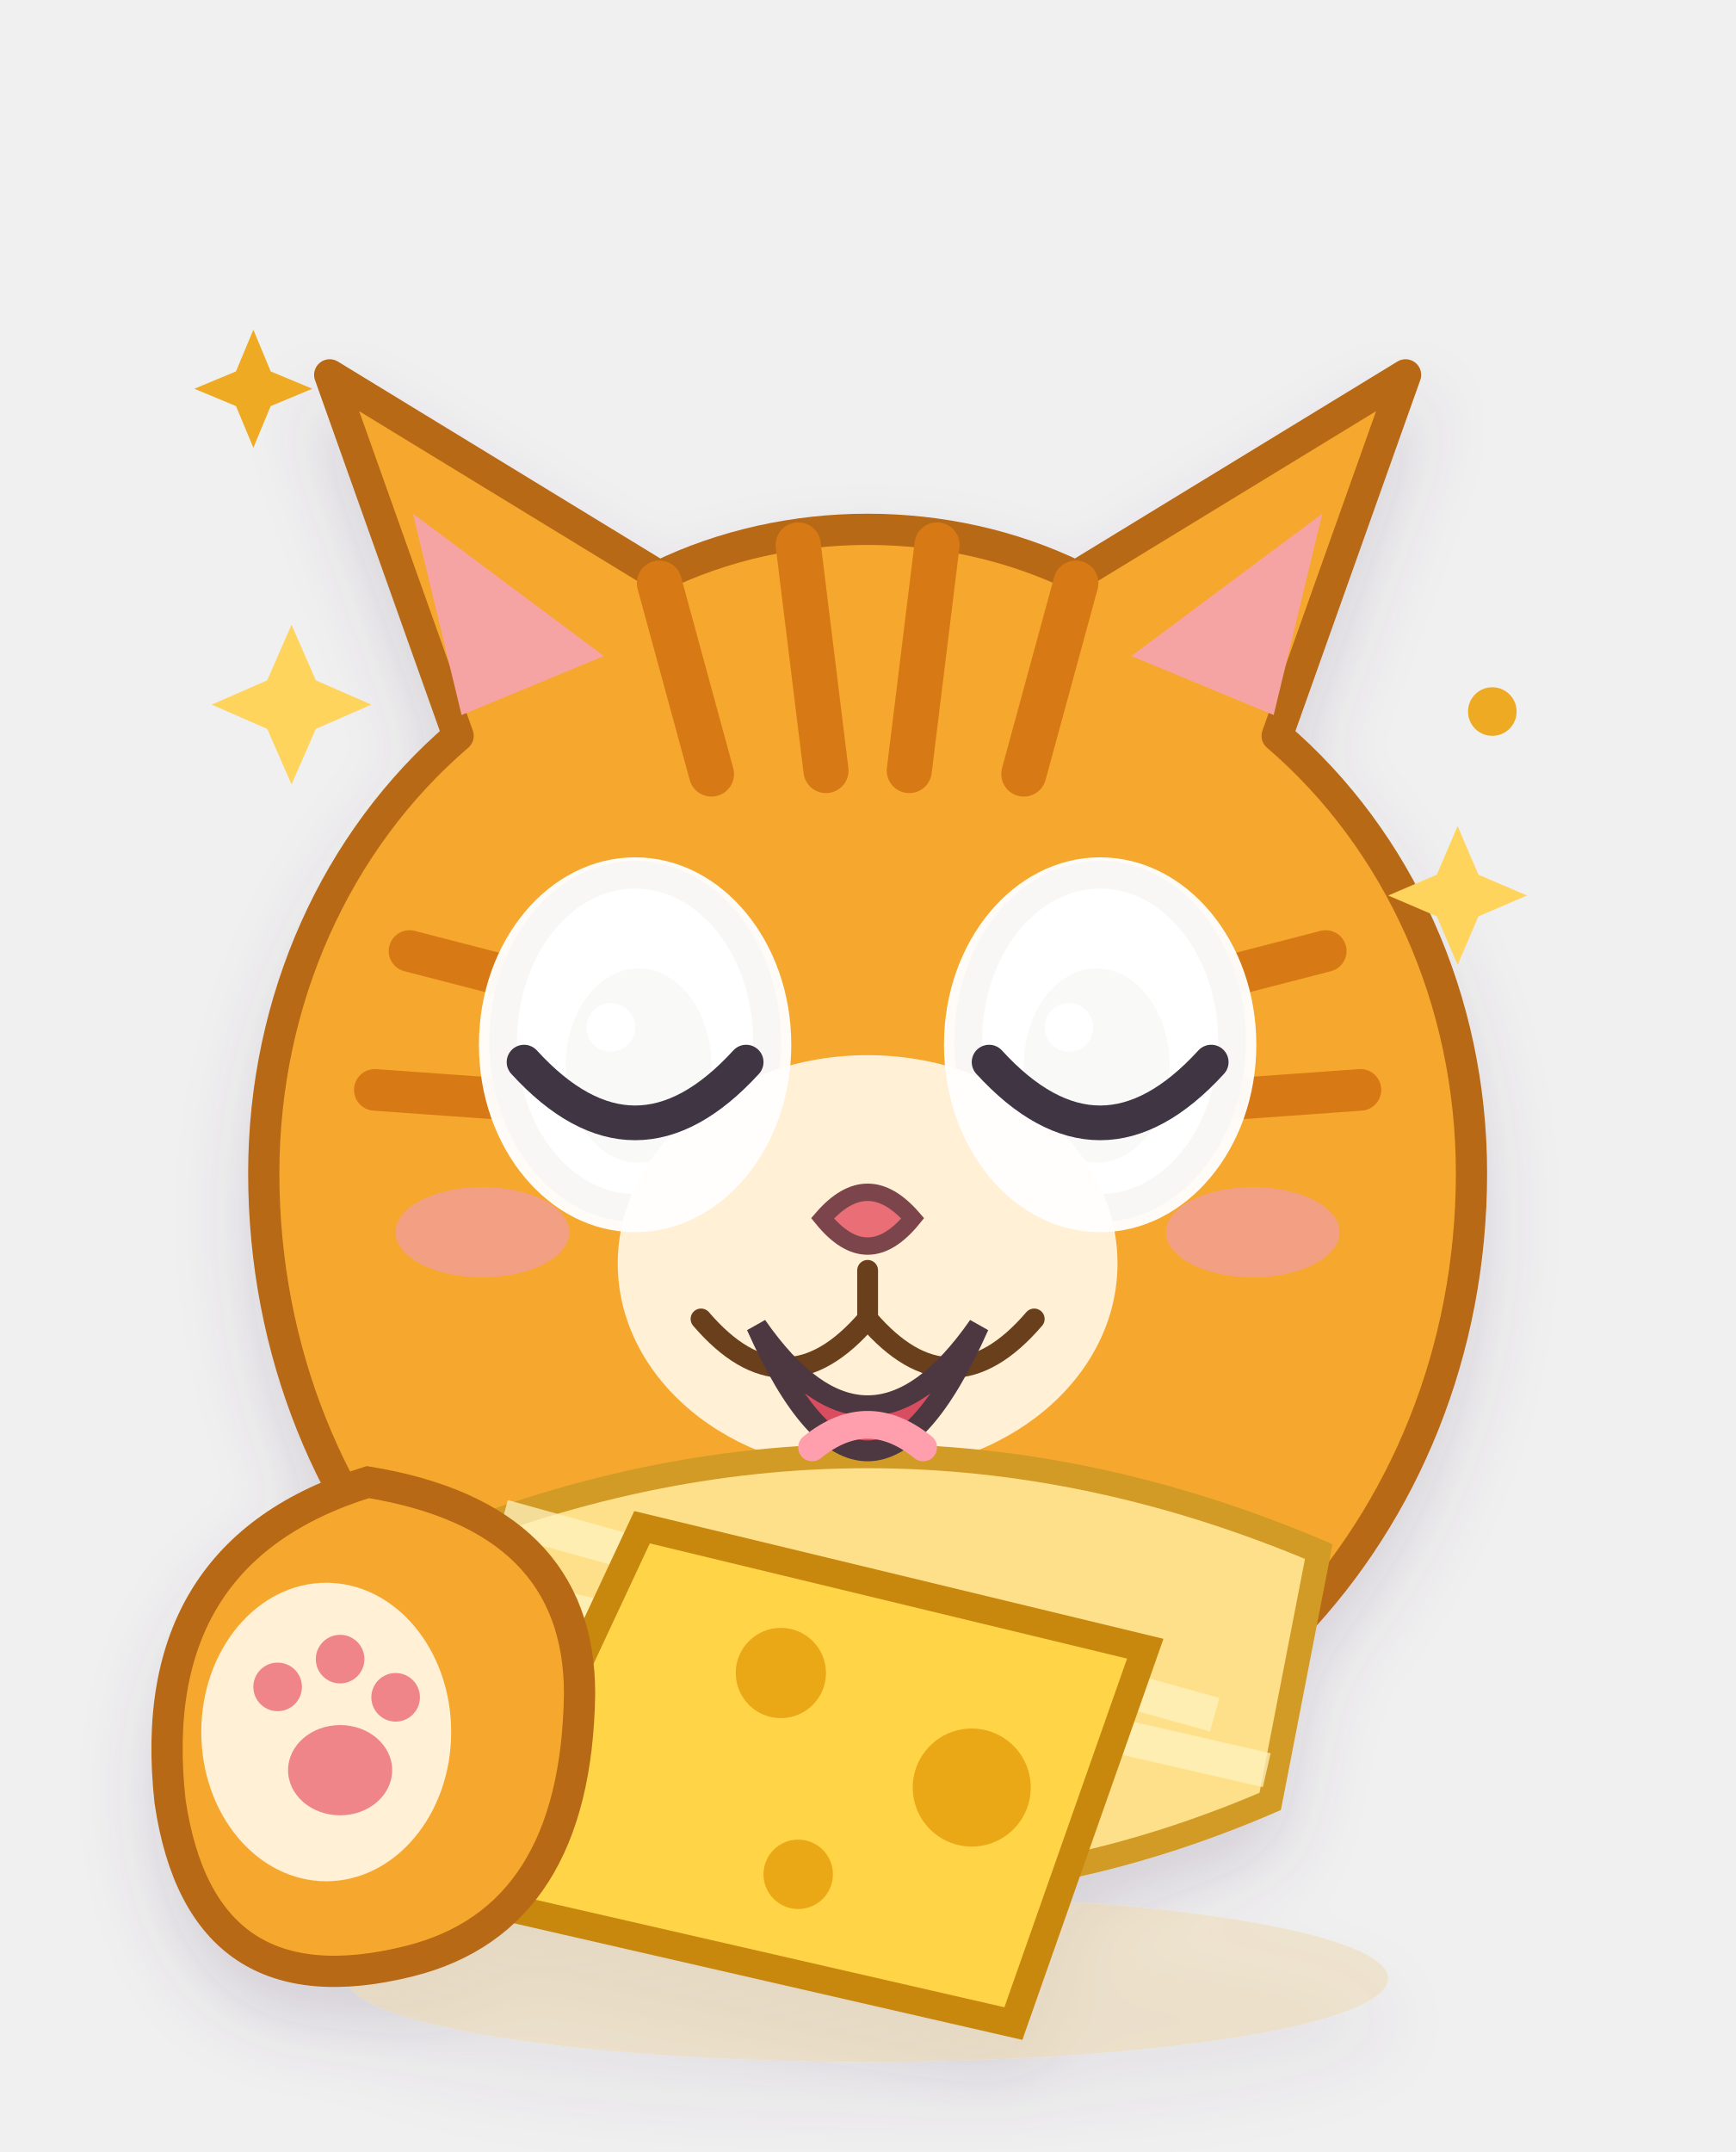
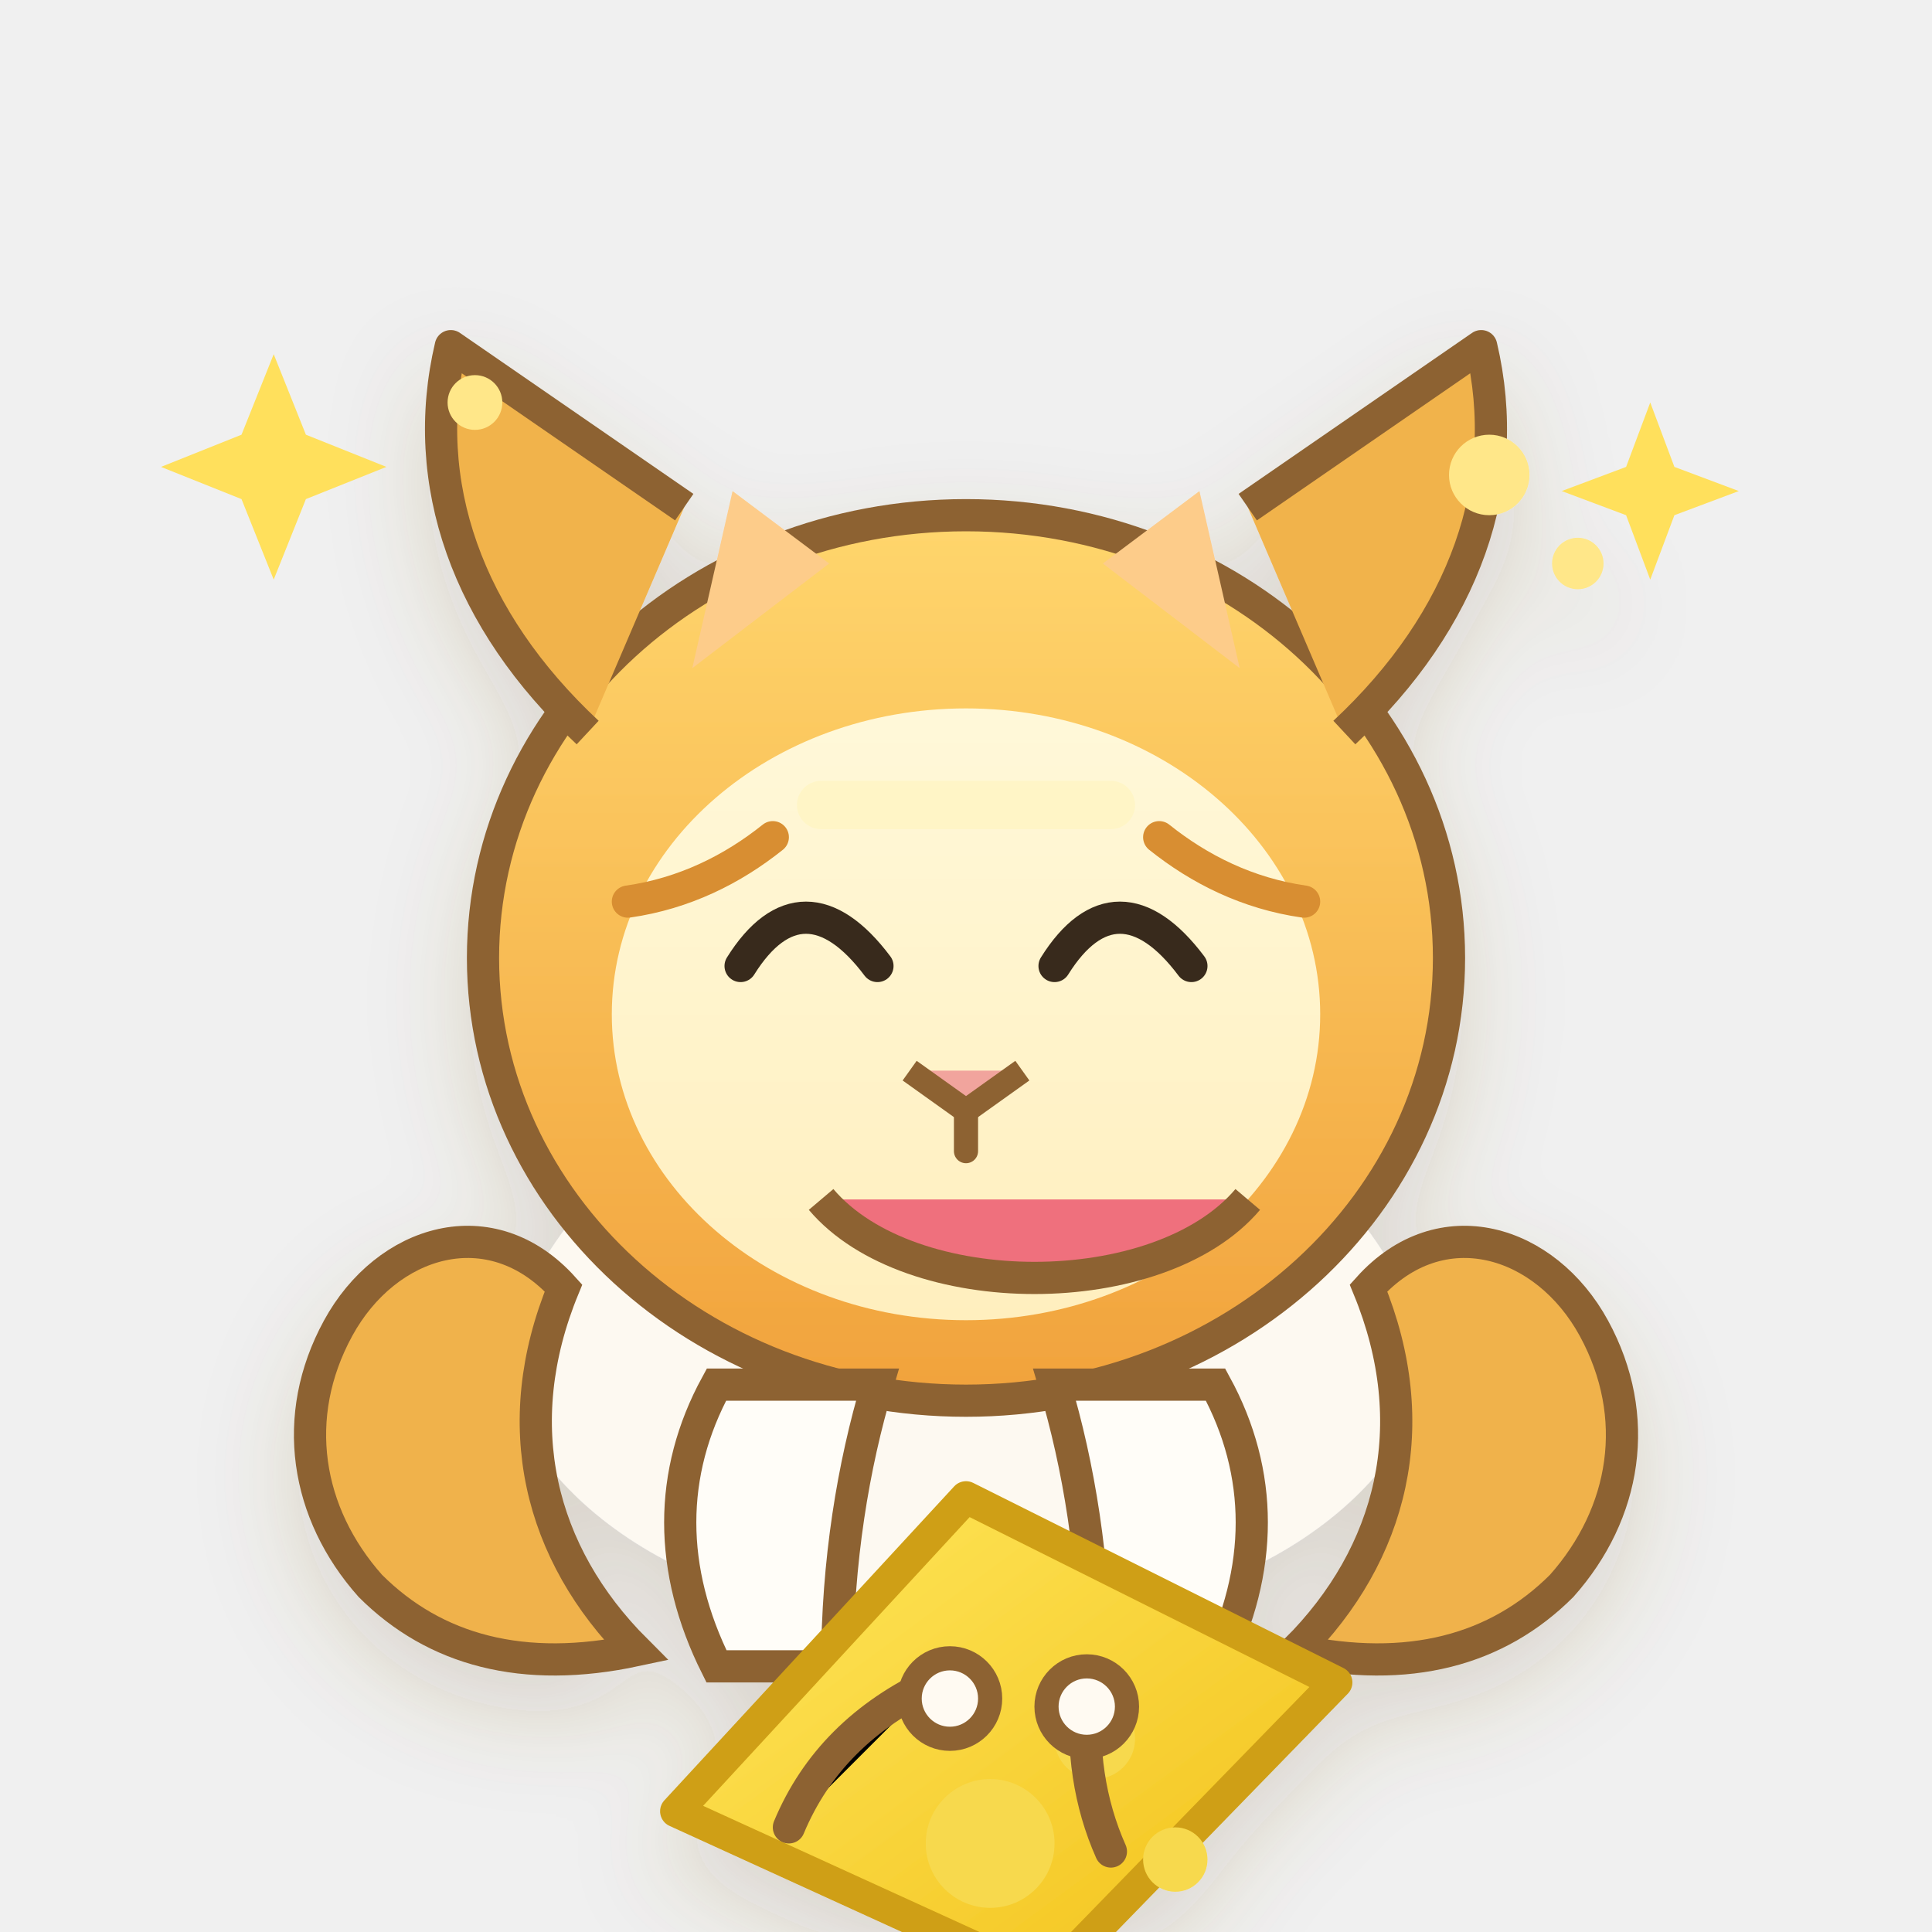
- <svg xmlns="http://www.w3.org/2000/svg" viewBox="0 0 500 620" role="img" aria-label="치즈냥, 주황 고양이 듣기와 발음 선생님">
+ <svg xmlns="http://www.w3.org/2000/svg" viewBox="0 0 240 240" role="img" aria-label="치즈냥">
  <defs>
-     <filter id="s" x="-30%" y="-30%" width="160%" height="180%">
-       <feDropShadow dx="0" dy="12" stdDeviation="10" flood-color="#5d4771" flood-opacity=".18" />
+     <linearGradient id="fur" x1="0" y1="0" x2="0" y2="1">
+       <stop offset="0" stop-color="#ffd66d" />
+       <stop offset="1" stop-color="#f1a23c" />
+     </linearGradient>
+     <linearGradient id="cream" x1="0" y1="0" x2="0" y2="1">
+       <stop offset="0" stop-color="#fff8d9" />
+       <stop offset="1" stop-color="#ffefbe" />
+     </linearGradient>
+     <linearGradient id="cheese" x1="0" y1="0" x2="1" y2="1">
+       <stop offset="0" stop-color="#ffe85d" />
+       <stop offset="1" stop-color="#f2c018" />
+     </linearGradient>
+     <filter id="shadow" x="-20%" y="-20%" width="140%" height="140%">
+       <feDropShadow dx="0" dy="5" stdDeviation="6" flood-color="#7a5a2b" flood-opacity=".18" />
    </filter>
    <style>
- .char{transform-box:fill-box;transform-origin:center bottom;animation:float 3.2s ease-in-out infinite}.paw{transform-box:fill-box;transform-origin:55% 85%;animation:wave 2.8s ease-in-out infinite}.eye{transform-box:fill-box;transform-origin:center;animation:blink 5s infinite}.spark{animation:twinkle 2.2s ease-in-out infinite;transform-origin:center}
- @keyframes float{0%,100%{transform:translateY(0)}50%{transform:translateY(-8px)}}@keyframes wave{0%,68%,100%{transform:rotate(0)}76%{transform:rotate(-12deg)}84%{transform:rotate(8deg)}}@keyframes blink{0%,46%,50%,100%{transform:scaleY(1)}48%{transform:scaleY(.08)}}@keyframes twinkle{0%,100%{opacity:.25;transform:scale(.75)}50%{opacity:1;transform:scale(1.15)}}@media(prefers-reduced-motion:reduce){.char,.paw,.eye,.spark{animation:none}}
- </style>
+         svg{overflow:visible} .idle-body{transform-box:fill-box;transform-origin:center bottom;animation:float 3.4s ease-in-out infinite} .sparkle{transform-box:fill-box;transform-origin:center;animation:twinkle 2.2s ease-in-out infinite} @keyframes float{0%,100%{transform:translateY(0)}50%{transform:translateY(-4px)}} @keyframes twinkle{0%,100%{opacity:.35;transform:scale(.8)}50%{opacity:1;transform:scale(1.12)}} @media(prefers-reduced-motion:reduce){.idle-body,.sparkle{animation:none}}
+         </style>
  </defs>
-   <g class="char" filter="url(#s)">
-     <ellipse cx="250" cy="570" rx="150" ry="24" fill="#efd4a2" opacity=".42" />
-     <path d="M132 212L95 108l95 58c37-18 83-18 120 0l95-58-37 104c35 30 56 76 56 126 0 103-78 184-174 184S76 441 76 338c0-50 21-96 56-126z" fill="#f6a82e" stroke="#b86912" stroke-width="9" stroke-linejoin="round" />
-     <path d="M119 148l55 41-41 17zM381 148l-55 41 41 17z" fill="#f6a3a3" />
-     <path d="M190 168l15 55M230 157l8 65M270 157l-8 65M310 168l-15 55" stroke="#d77a12" stroke-width="13" stroke-linecap="round" />
-     <path d="M118 274l62 16M108 314l70 5M382 274l-62 16M392 314l-70 5" stroke="#d77a12" stroke-width="12" stroke-linecap="round" />
-     <ellipse class="eye" cx="183" cy="300" rx="38" ry="48" fill="#fff" stroke="#6d3d0c" stroke-width="8" />
-     <ellipse class="eye" cx="317" cy="300" rx="38" ry="48" fill="#fff" stroke="#6d3d0c" stroke-width="8" />
-     <ellipse cx="184" cy="307" rx="21" ry="28" fill="#5a7837" />
-     <ellipse cx="316" cy="307" rx="21" ry="28" fill="#5a7837" />
-     <circle cx="176" cy="296" r="7" fill="#fff" />
-     <circle cx="308" cy="296" r="7" fill="#fff" />
-     <ellipse cx="250" cy="364" rx="72" ry="60" fill="#fff0d6" />
-     <path d="M237 351q13-15 26 0-13 16-26 0z" fill="#e96e74" stroke="#7b454c" stroke-width="5" />
-     <path d="M250 366v14m0 0q-24 28-48 0m48 0q24 28 48 0" fill="none" stroke="#6a3f1a" stroke-width="6" stroke-linecap="round" />
-     <path d="M120 447q130-55 260 0l-14 72q-116 50-232 0z" fill="#ffe08a" stroke="#d19b28" stroke-width="7" />
-     <path d="M125 455l240 55M145 437l205 57" stroke="#fff3bd" stroke-width="10" opacity=".75" />
-     <path d="M185 440l145 35-38 108-157-36z" fill="#ffd447" stroke="#c7880f" stroke-width="8" />
-     <circle cx="225" cy="482" r="13" fill="#eaa816" />
-     <circle cx="280" cy="515" r="17" fill="#eaa816" />
-     <circle cx="230" cy="540" r="10" fill="#eaa816" />
-     <g class="paw">
-       <path d="M106 427q-65 20-57 92 9 61 69 46 48-12 49-77 0-51-61-61z" fill="#f6a82e" stroke="#b86912" stroke-width="9" />
-       <ellipse cx="94" cy="499" rx="36" ry="43" fill="#fff0d6" />
-       <circle cx="80" cy="486" r="7" fill="#ef8589" />
-       <circle cx="98" cy="478" r="7" fill="#ef8589" />
-       <circle cx="114" cy="489" r="7" fill="#ef8589" />
-       <ellipse cx="98" cy="510" rx="15" ry="13" fill="#ef8589" />
+   <g class="idle-body" filter="url(#shadow)">
+     <g transform="translate(120 118)">
+       <path d="M-58 53c6 18 27 31 58 31s52-13 58-31c-3-15-13-27-28-34H-30c-15 7-25 19-28 34z" fill="#fffaf2" opacity=".95" />
+       <path d="M-50 42c-7 17-3 33 9 45-14 3-25 0-33-8-8-9-10-21-4-32 6-11 19-15 28-5z" fill="#f0b24c" stroke="#8d6232" stroke-width="4" />
+       <path d="M50 42c7 17 3 33-9 45 14 3 25 0 33-8 8-9 10-21 4-32-6-11-19-15-28-5z" fill="#f0b24c" stroke="#8d6232" stroke-width="4" />
+       <ellipse cx="0" cy="1" rx="60" ry="55" fill="url(#fur)" stroke="#8d6232" stroke-width="4" />
+       <path d="M-47-27c-15-14-21-31-17-48l29 20" fill="#f1b34b" stroke="#8d6232" stroke-width="4" stroke-linejoin="round" />
+       <path d="M47-27c15-14 21-31 17-48L35-55" fill="#f1b34b" stroke="#8d6232" stroke-width="4" stroke-linejoin="round" />
+       <path d="M-29-57-17-48-34-35" fill="#fdcc8a" />
+       <path d="M29-57 17-48 34-35" fill="#fdcc8a" />
+       <ellipse cx="0" cy="8" rx="44" ry="38" fill="url(#cream)" />
+       <path d="M-28 2c5-8 11-8 17 0M11 2c5-8 11-8 17 0" fill="none" stroke="#392a1a" stroke-width="4" stroke-linecap="round" />
+       <path d="M-7 15 0 20 7 15" fill="#f1a49d" stroke="#8d6232" stroke-width="3" stroke-linejoin="round" />
+       <path d="M0 20v5" stroke="#8d6232" stroke-width="3" stroke-linecap="round" />
+       <path d="M-18 31c11 13 42 13 53 0" fill="#ef6f7d" stroke="#8d6232" stroke-width="4" stroke-linejoin="round" />
+       <path d="M-42-6c7-1 13-4 18-8M42-6c-7-1-13-4-18-8" stroke="#d88e30" stroke-width="4" stroke-linecap="round" />
+       <path d="M-18-18h36" stroke="#fff5be" stroke-width="6" stroke-linecap="round" opacity=".65" />
+       <path d="M-31 54c-6 11-6 23 0 35h15c0-13 2-25 5-35z" fill="#fffdf8" stroke="#8d6232" stroke-width="4" />
+       <path d="M31 54c6 11 6 23 0 35H16c0-13-2-25-5-35z" fill="#fffdf8" stroke="#8d6232" stroke-width="4" />
+       <g transform="translate(2 86)">
+         <path d="M-38 21-2-18 44 5 8 42z" fill="url(#cheese)" stroke="#cf9f14" stroke-width="4" stroke-linejoin="round" />
+         <circle cx="14" cy="12" r="5" fill="#f7d94d" />
+         <circle cx="1" cy="25" r="8" fill="#f7d94d" />
+         <circle cx="24" cy="27" r="4" fill="#f7d94d" />
+         <path d="M-6 5q-13 6-18 18M13 6q-1 11 3 20" stroke="#8d6232" stroke-width="4" stroke-linecap="round" />
+         <circle cx="-4" cy="7" r="5" fill="#fffaf2" stroke="#8d6232" stroke-width="3" />
+         <circle cx="13" cy="8" r="5" fill="#fffaf2" stroke="#8d6232" stroke-width="3" />
+       </g>
+       <g fill="#ffe789">
+         <circle cx="65" cy="-59" r="5" />
+         <circle cx="76" cy="-48" r="3.2" />
+         <circle cx="-61" cy="-68" r="3.4" />
+       </g>
    </g>
  </g>
-   <g class="spark" fill="#efaa23">
-     <path d="M73 95l5 12 12 5-12 5-5 12-5-12-12-5 12-5z" />
-     <circle cx="430" cy="205" r="7" />
-   </g>
-   <g aria-label="기쁜 표정" class="expression expression-happy">
-     <ellipse cx="183" cy="301" rx="45" ry="54" fill="#fff" opacity=".96" />
-     <ellipse cx="317" cy="301" rx="45" ry="54" fill="#fff" opacity=".96" />
-     <path d="M151 306q32 35 64 0M285 306q32 35 64 0" fill="none" stroke="#403542" stroke-width="10" stroke-linecap="round" />
-     <ellipse cx="139" cy="355" rx="25" ry="13" fill="#f39ba5" opacity=".72" />
-     <ellipse cx="361" cy="355" rx="25" ry="13" fill="#f39ba5" opacity=".72" />
-     <path d="M218 382q32 46 64 0q-32 72-64 0z" fill="#d94d60" stroke="#4d3842" stroke-width="6" />
-     <path d="M234 417q16-13 32 0" fill="none" stroke="#ff9fad" stroke-width="8" stroke-linecap="round" />
-     <g class="spark" fill="#ffd45c">
-       <path d="M84 180l7 16 16 7-16 7-7 16-7-16-16-7 16-7z" />
-       <path d="M420 238l6 14 14 6-14 6-6 14-6-14-14-6 14-6z" />
-     </g>
+   <g class="sparkle" fill="#ffe05c">
+     <path d="M34 44l4 10 10 4-10 4-4 10-4-10-10-4 10-4z" />
+     <path d="M205 50l3 8 8 3-8 3-3 8-3-8-8-3 8-3z" />
  </g>
</svg>
